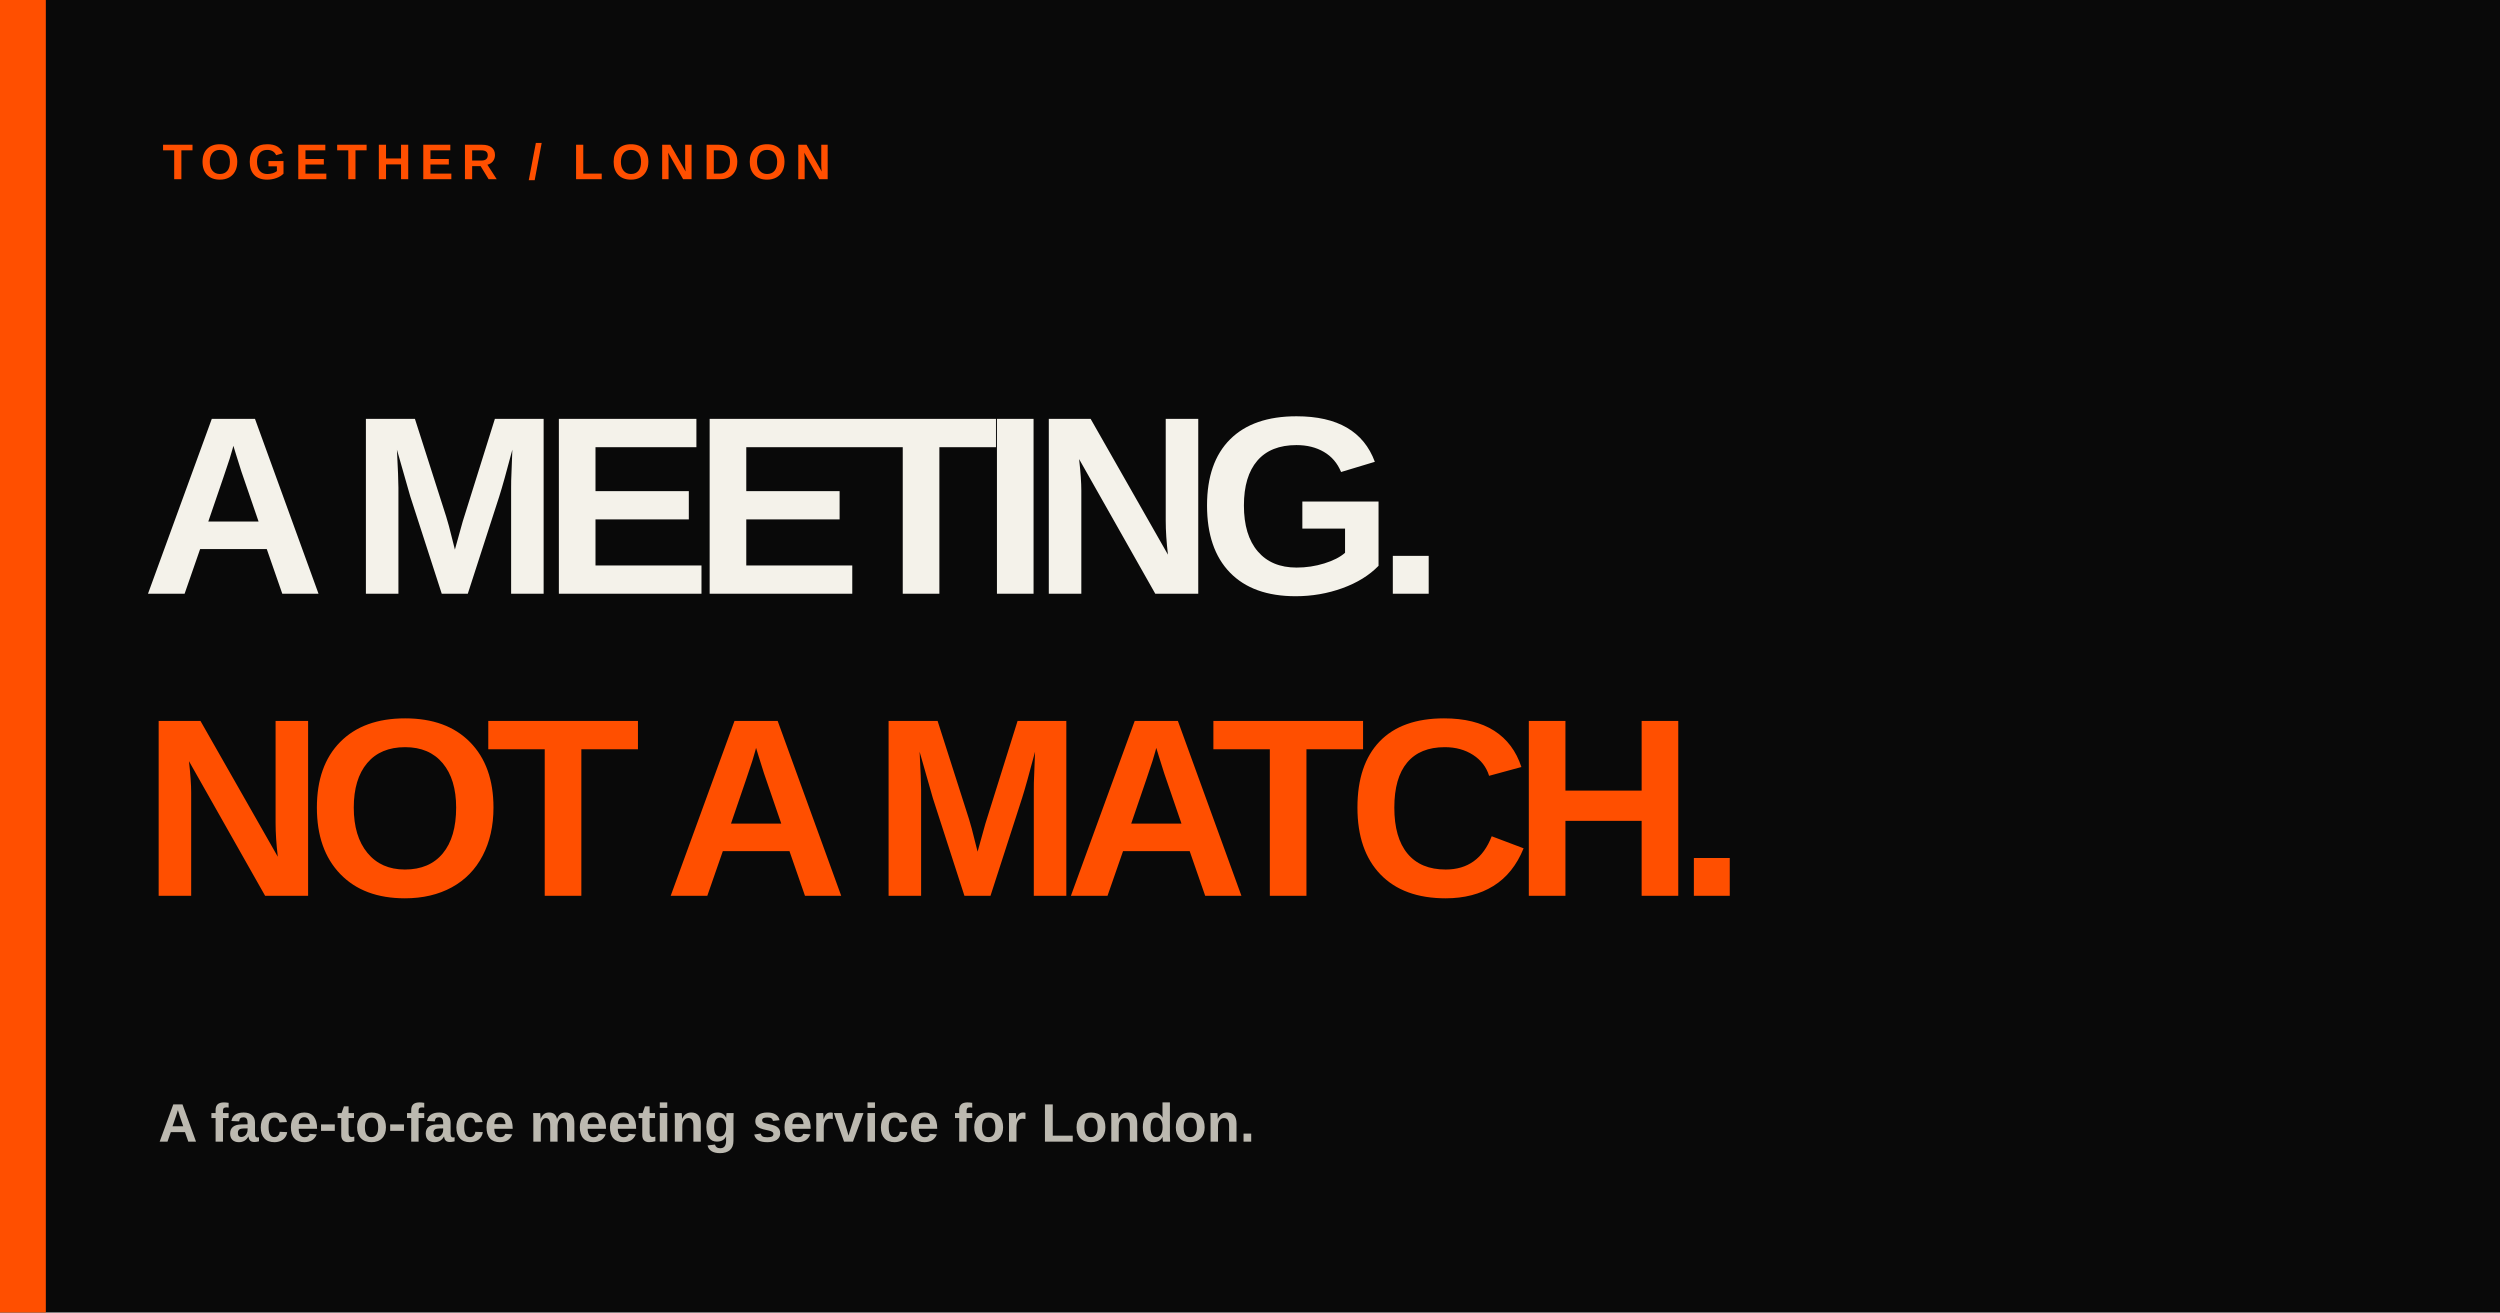
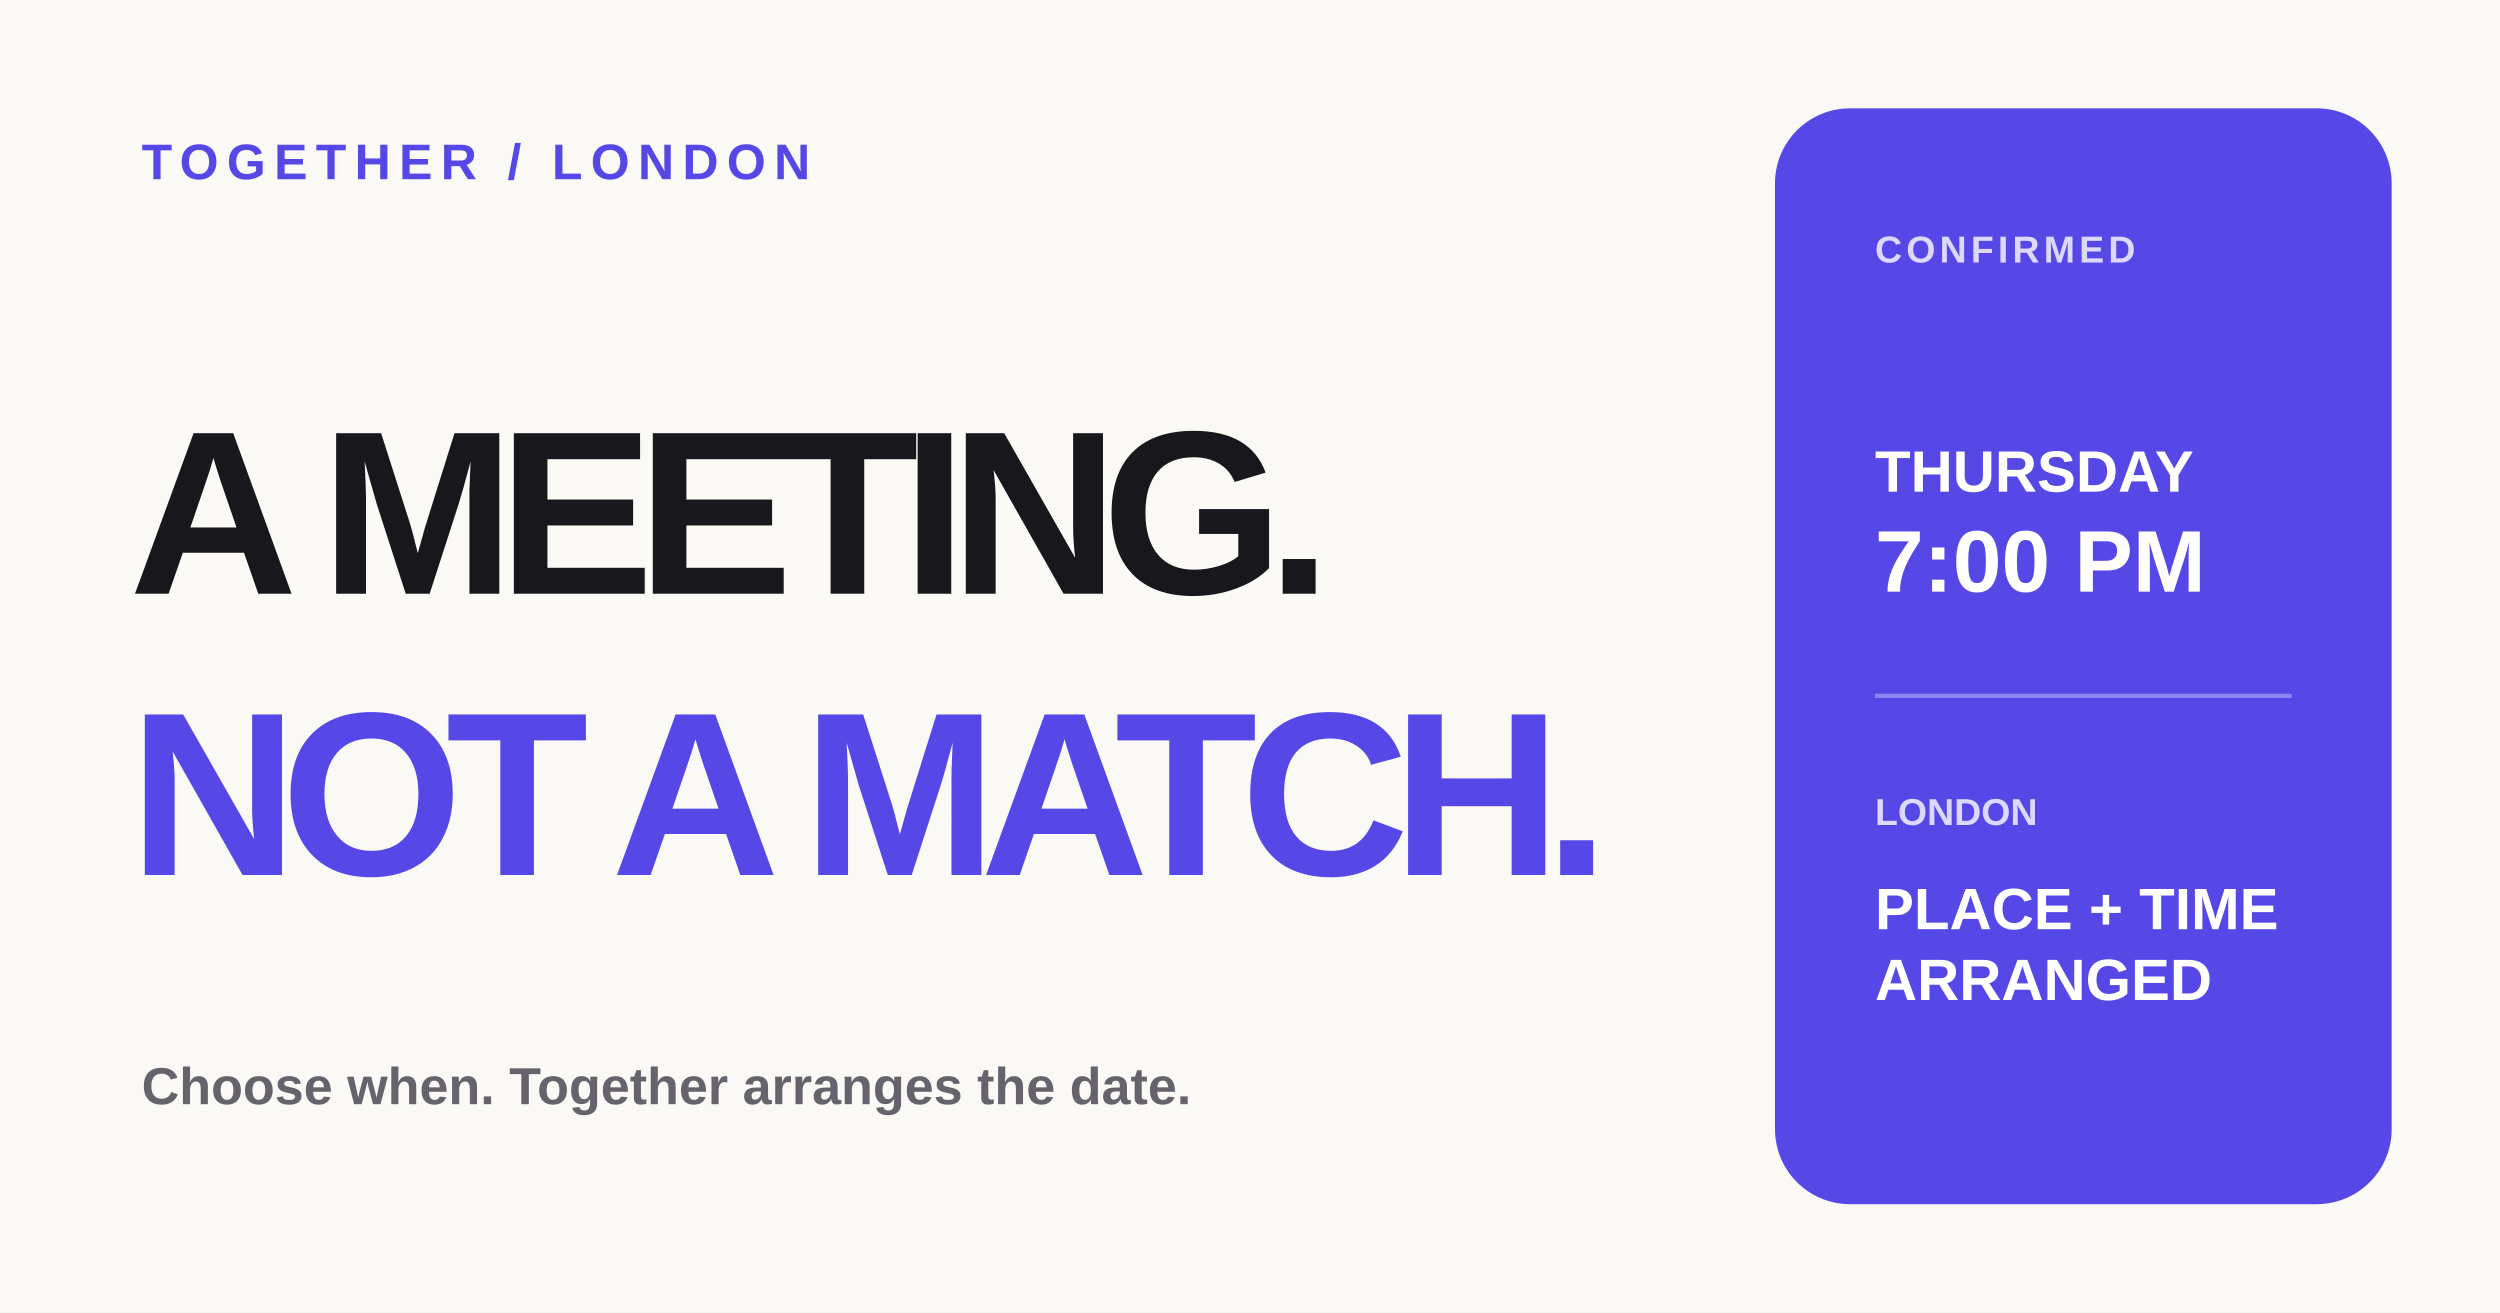
<svg xmlns="http://www.w3.org/2000/svg" width="1200" height="630" viewBox="0 0 1200 630">
-   <rect width="1200" height="630" fill="#090909" />
-   <rect x="0" y="0" width="22" height="630" fill="#ff4f00" />
-   <text x="78" y="86" fill="#ff4f00" font-family="Arial, Helvetica, sans-serif" font-size="24" font-weight="700" letter-spacing="4">TOGETHER / LONDON</text>
-   <text x="68" y="285" fill="#f4f2ea" font-family="Arial, Helvetica, sans-serif" font-size="122" font-weight="900" letter-spacing="-9">A MEETING.</text>
-   <text x="68" y="430" fill="#ff4f00" font-family="Arial, Helvetica, sans-serif" font-size="122" font-weight="900" letter-spacing="-9">NOT A MATCH.</text>
-   <text x="76" y="548" fill="#bcb9b0" font-family="Arial, Helvetica, sans-serif" font-size="26" font-weight="700">A face-to-face meeting service for London.</text>
+   <rect width="1200" height="630" fill="#faf9f6" />
+   <rect x="852" y="52" width="296" height="526" rx="36" fill="#5548e7" />
+   <text x="68" y="86" fill="#5548e7" font-family="Arial, Helvetica, sans-serif" font-size="24" font-weight="700" letter-spacing="4">TOGETHER / LONDON</text>
+   <text x="62" y="285" fill="#18171c" font-family="Arial, Helvetica, sans-serif" font-size="112" font-weight="800" letter-spacing="-8">A MEETING.</text>
+   <text x="62" y="420" fill="#5548e7" font-family="Arial, Helvetica, sans-serif" font-size="112" font-weight="800" letter-spacing="-8">NOT A MATCH.</text>
+   <text x="68" y="530" fill="#66636d" font-family="Arial, Helvetica, sans-serif" font-size="25" font-weight="700">Choose when. Together arranges the date.</text>
+   <text x="900" y="126" fill="#dcd8ff" font-family="Arial, Helvetica, sans-serif" font-size="18" font-weight="700" letter-spacing="2">CONFIRMED</text>
+   <text x="900" y="236" fill="#ffffff" font-family="Arial, Helvetica, sans-serif" font-size="28" font-weight="700">THURSDAY</text>
+   <text x="900" y="284" fill="#ffffff" font-family="Arial, Helvetica, sans-serif" font-size="42" font-weight="800">7:00 PM</text>
+   <line x1="900" y1="334" x2="1100" y2="334" stroke="#8f86f4" stroke-width="2" />
+   <text x="900" y="396" fill="#dcd8ff" font-family="Arial, Helvetica, sans-serif" font-size="18" font-weight="700">LONDON</text>
+   <text x="900" y="446" fill="#ffffff" font-family="Arial, Helvetica, sans-serif" font-size="28" font-weight="800">PLACE + TIME</text>
+   <text x="900" y="480" fill="#ffffff" font-family="Arial, Helvetica, sans-serif" font-size="28" font-weight="800">ARRANGED</text>
</svg>
